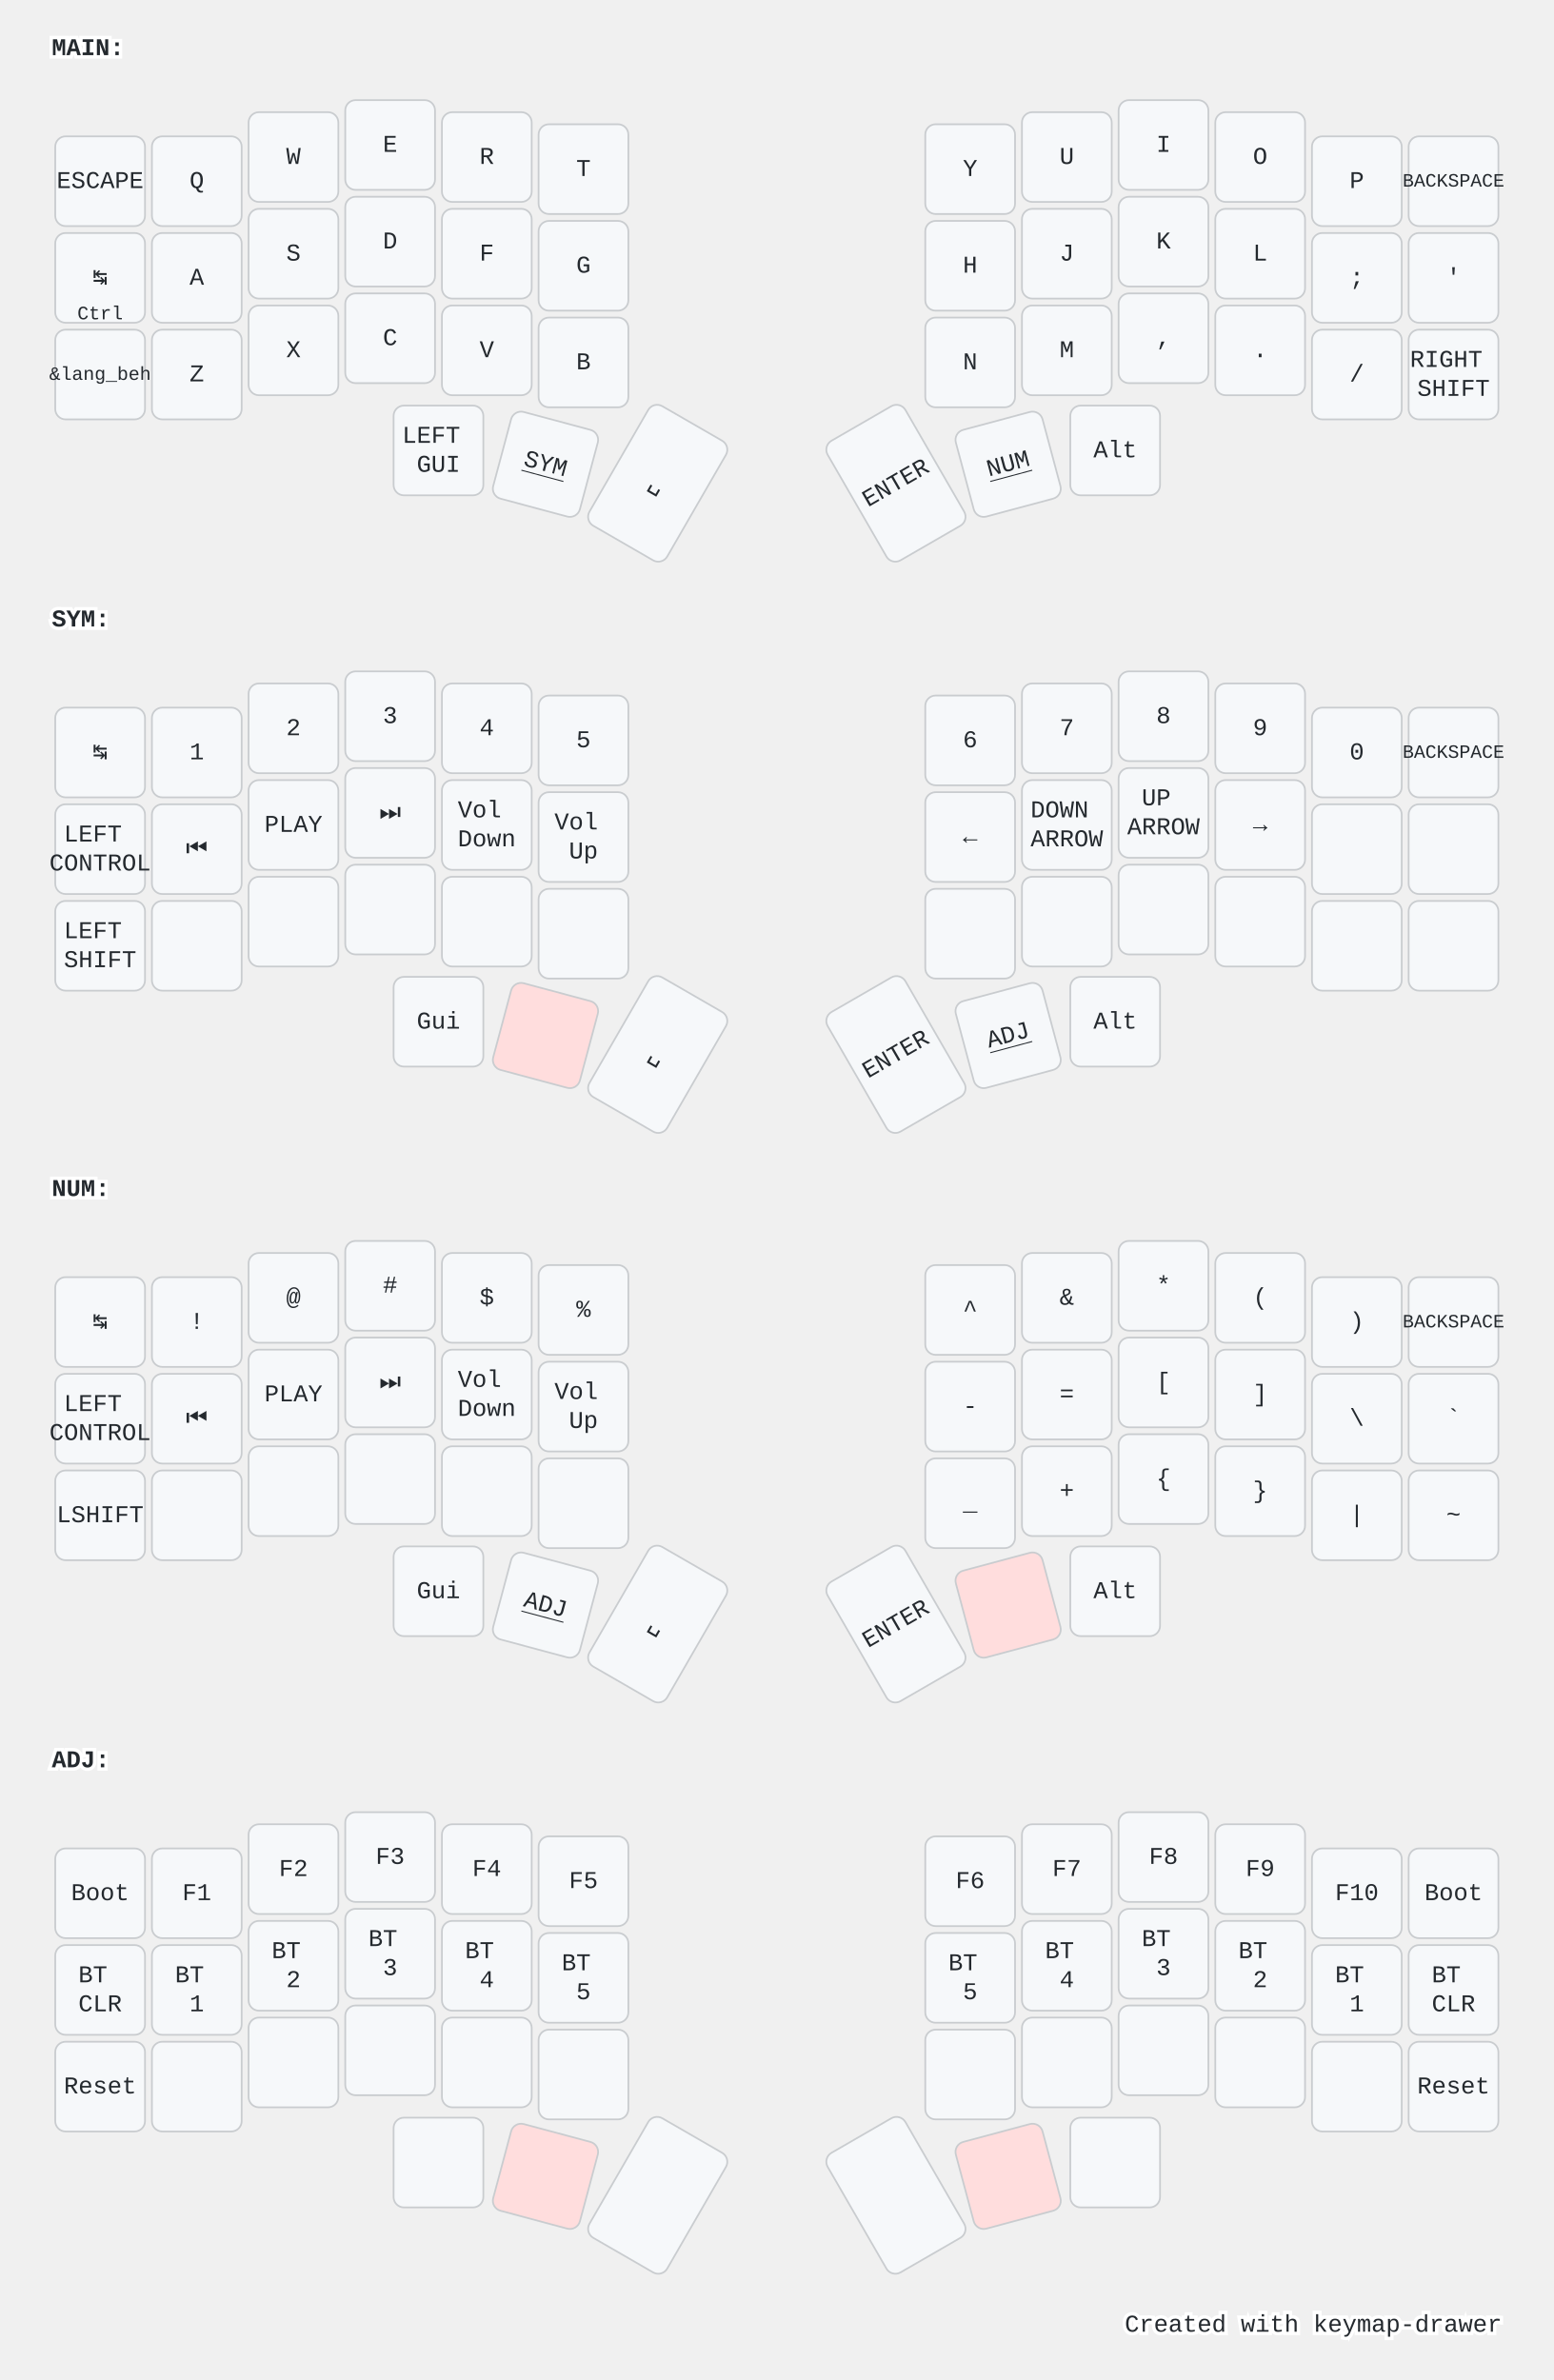
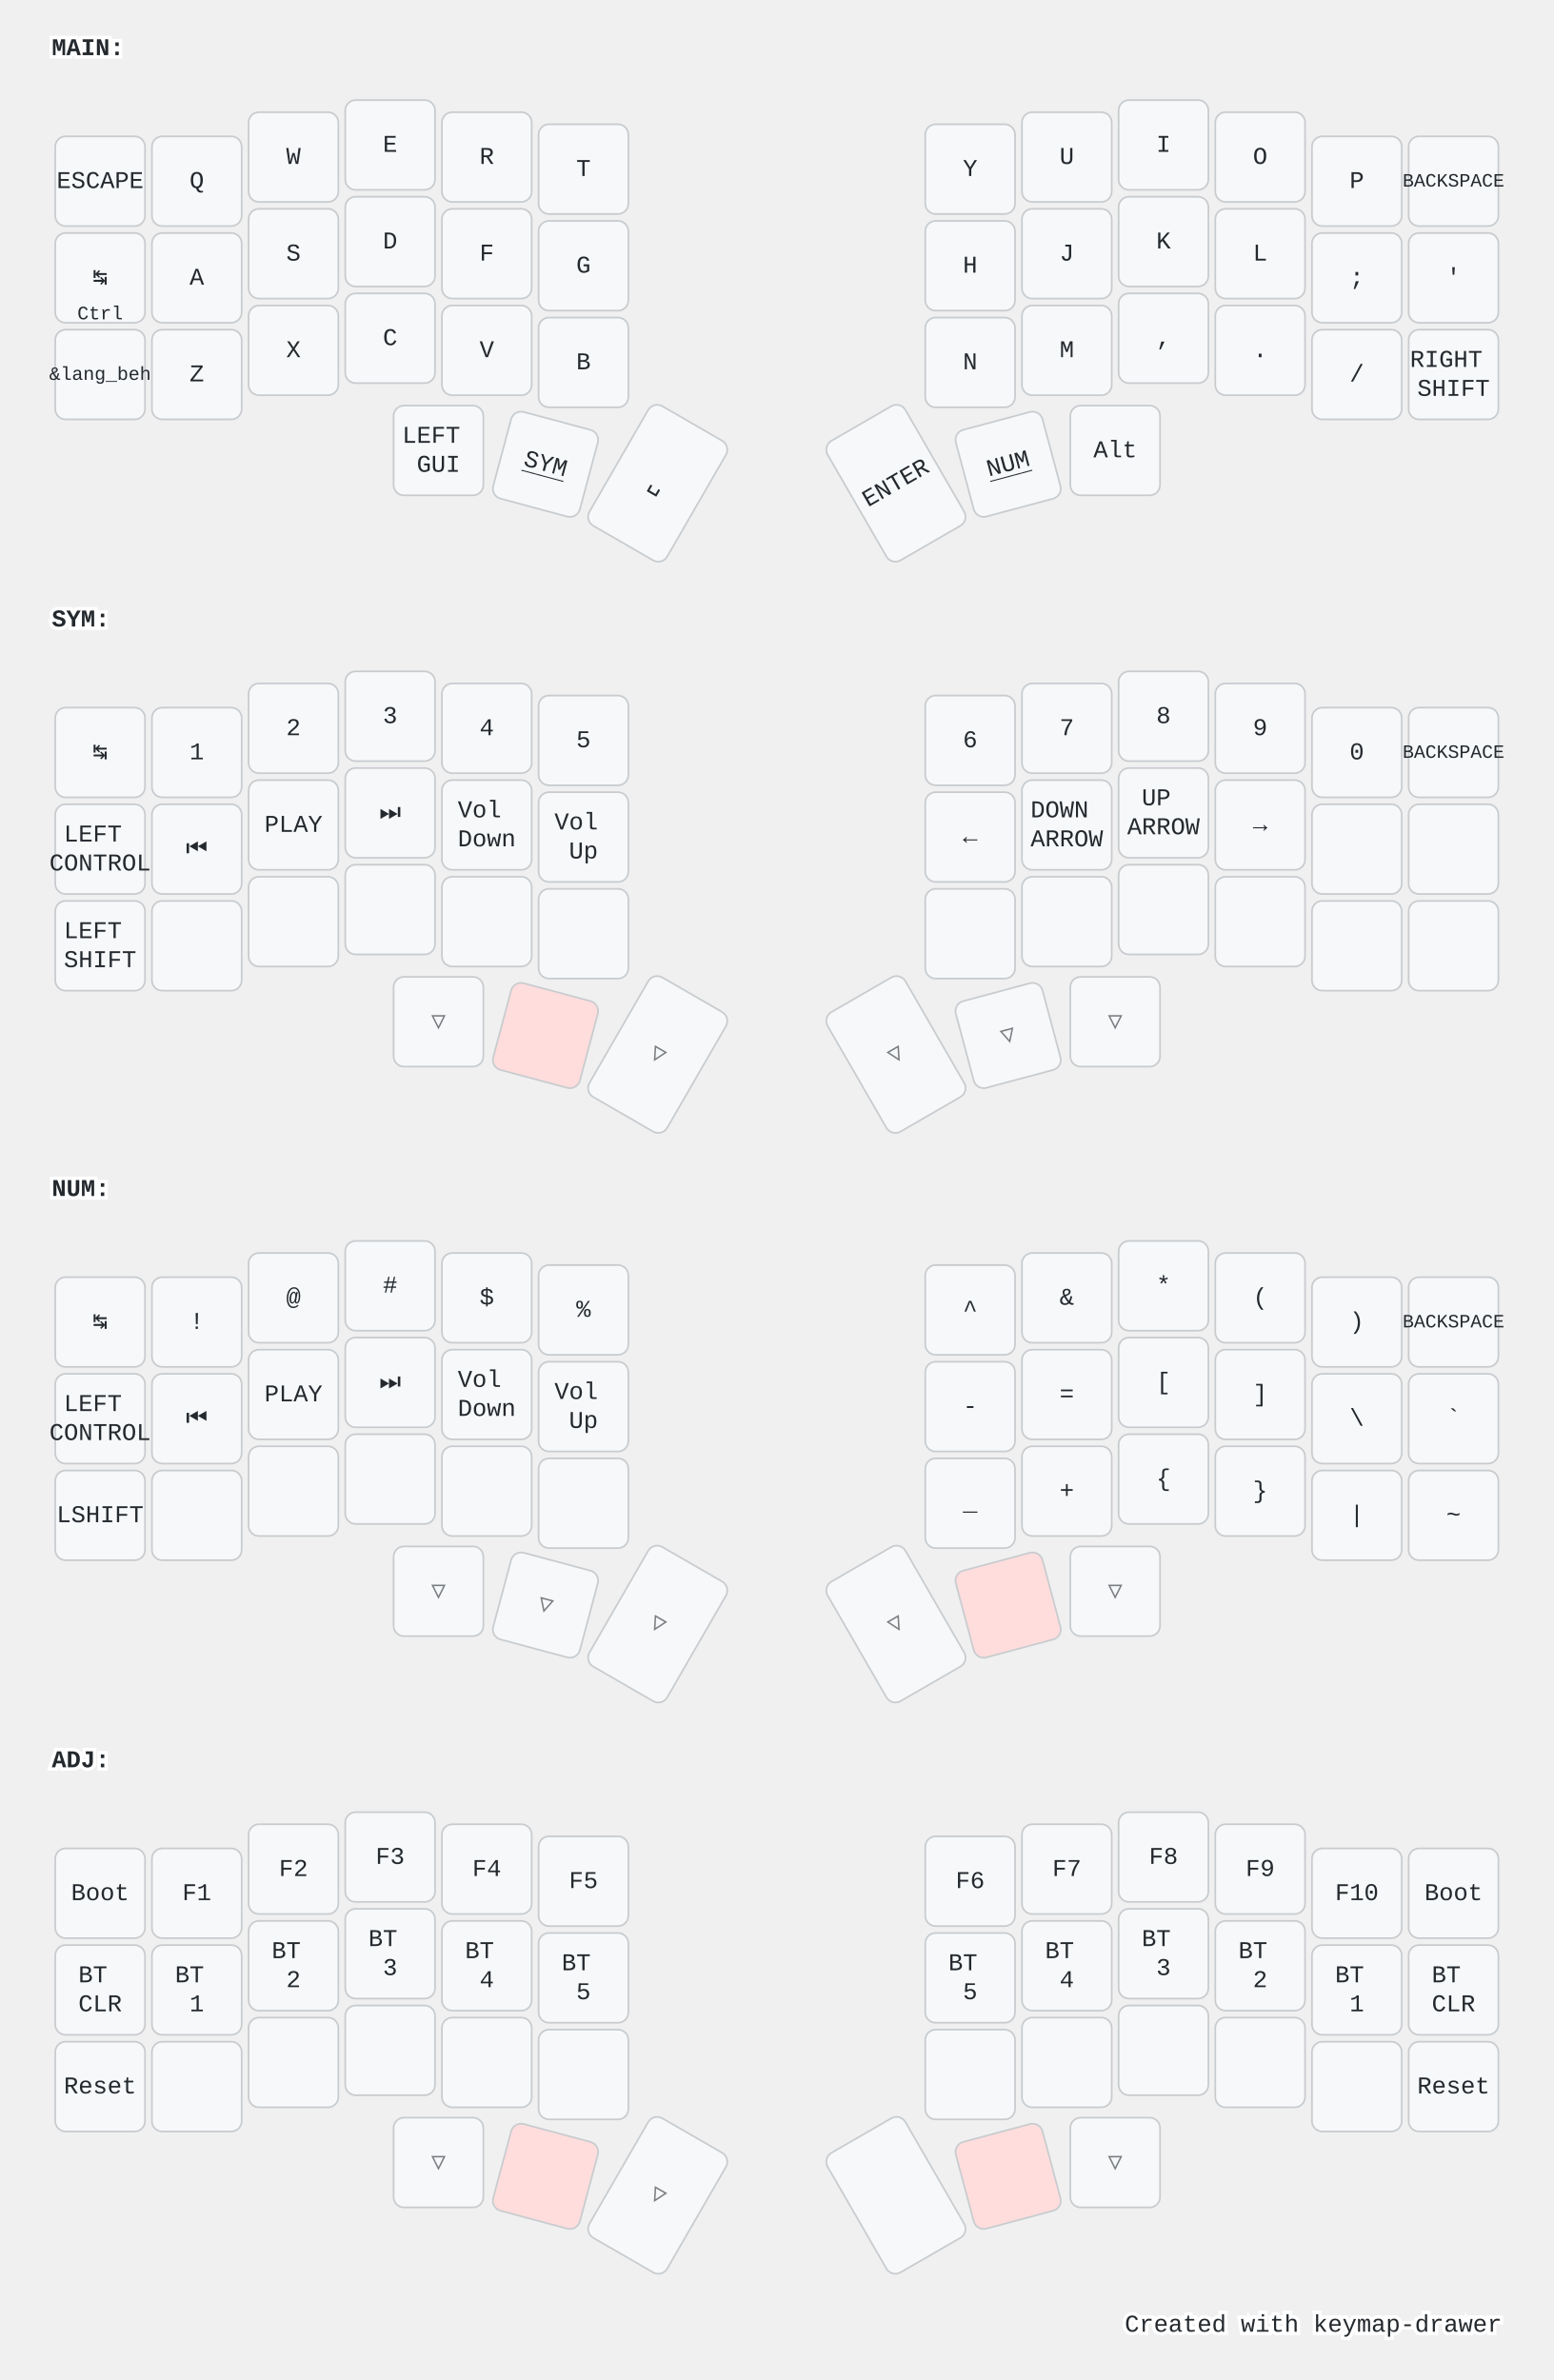
<svg xmlns="http://www.w3.org/2000/svg" width="900" height="1379" viewBox="0 0 900 1379" class="keymap">
  <style>/* inherit to force styles through use tags */
svg path {
    fill: inherit;
}

/* font and background color specifications */
svg.keymap {
    font-family: SFMono-Regular,Consolas,Liberation Mono,Menlo,monospace;
    font-size: 14px;
    font-kerning: normal;
    text-rendering: optimizeLegibility;
    fill: #24292e;
}

/* default key styling */
rect.key {
    fill: #f6f8fa;
}

rect.key, rect.combo {
    stroke: #c9cccf;
    stroke-width: 1;
}

/* default key side styling, only used is draw_key_sides is set */
rect.side {
    filter: brightness(90%);
}

/* color accent for combo boxes */
rect.combo, rect.combo-separate {
    fill: #cdf;
}

/* color accent for held keys */
rect.held, rect.combo.held {
    fill: #fdd;
}

/* color accent for ghost (optional) keys */
rect.ghost, rect.combo.ghost {
    stroke-dasharray: 4, 4;
    stroke-width: 2;
}

text {
    text-anchor: middle;
    dominant-baseline: middle;
}

/* styling for layer labels */
text.label {
    font-weight: bold;
    text-anchor: start;
    stroke: white;
    stroke-width: 4;
    paint-order: stroke;
}

/* styling for optional footer */
text.footer {
    text-anchor: end;
    dominant-baseline: auto;
    stroke: white;
    stroke-width: 4;
    paint-order: stroke;
}

/* styling for combo tap, and key non-tap label text */
text.combo, text.hold, text.shifted, text.left, text.right {
    font-size: 11px;
}

text.hold {
    text-anchor: middle;
    dominant-baseline: auto;
}

text.shifted {
    text-anchor: middle;
    dominant-baseline: hanging;
}

text.left {
    text-anchor: start;
}

text.right {
    text-anchor: end;
}

text.layer-activator {
    text-decoration: underline;
}

/* styling for hold/shifted label text in combo box */
text.combo.hold, text.combo.shifted, text.combo.left, text.combo.right {
    font-size: 8px;
}

/* lighter symbol for transparent keys */
text.trans {
    fill: #7b7e81;
}

/* styling for combo dendrons */
path.combo {
    stroke-width: 1;
    stroke: gray;
    fill: none;
}

/* Start Tabler Icons Cleanup */
/* cannot use height/width with glyphs */
.icon-tabler &gt; path {
    fill: inherit;
    stroke: inherit;
    stroke-width: 2;
}
/* hide tabler's default box */
.icon-tabler &gt; path[stroke="none"][fill="none"] {
    visibility: hidden;
}
/* End Tabler Icons Cleanup */

@media (prefers-color-scheme: dark) {
svg.keymap { fill: #d1d6db; }
rect.key { fill: #3f4750; }
rect.key, rect.combo { stroke: #60666c; }
rect.combo, rect.combo-separate { fill: #1f3d7a; }
rect.held, rect.combo.held { fill: #854747; }
text.label, text.footer { stroke: black; }
text.trans { fill: #7e8184; }
path.combo { stroke: #7f7f7f; }

}</style>
  <g transform="translate(30, 0)" class="layer-MAIN">
    <text x="0" y="28" class="label" id="MAIN">MAIN:</text>
    <g transform="translate(0, 56)">
      <g transform="translate(28, 49)" class="key keypos-0">
        <rect rx="6" ry="6" x="-26" y="-26" width="52" height="52" class="key" />
        <text x="0" y="0" class="key tap">ESCAPE</text>
      </g>
      <g transform="translate(84, 49)" class="key keypos-1">
        <rect rx="6" ry="6" x="-26" y="-26" width="52" height="52" class="key" />
        <text x="0" y="0" class="key tap">Q</text>
      </g>
      <g transform="translate(140, 35)" class="key keypos-2">
        <rect rx="6" ry="6" x="-26" y="-26" width="52" height="52" class="key" />
        <text x="0" y="0" class="key tap">W</text>
      </g>
      <g transform="translate(196, 28)" class="key keypos-3">
        <rect rx="6" ry="6" x="-26" y="-26" width="52" height="52" class="key" />
        <text x="0" y="0" class="key tap">E</text>
      </g>
      <g transform="translate(252, 35)" class="key keypos-4">
        <rect rx="6" ry="6" x="-26" y="-26" width="52" height="52" class="key" />
        <text x="0" y="0" class="key tap">R</text>
      </g>
      <g transform="translate(308, 42)" class="key keypos-5">
        <rect rx="6" ry="6" x="-26" y="-26" width="52" height="52" class="key" />
        <text x="0" y="0" class="key tap">T</text>
      </g>
      <g transform="translate(532, 42)" class="key keypos-6">
        <rect rx="6" ry="6" x="-26" y="-26" width="52" height="52" class="key" />
        <text x="0" y="0" class="key tap">Y</text>
      </g>
      <g transform="translate(588, 35)" class="key keypos-7">
        <rect rx="6" ry="6" x="-26" y="-26" width="52" height="52" class="key" />
        <text x="0" y="0" class="key tap">U</text>
      </g>
      <g transform="translate(644, 28)" class="key keypos-8">
        <rect rx="6" ry="6" x="-26" y="-26" width="52" height="52" class="key" />
        <text x="0" y="0" class="key tap">I</text>
      </g>
      <g transform="translate(700, 35)" class="key keypos-9">
        <rect rx="6" ry="6" x="-26" y="-26" width="52" height="52" class="key" />
        <text x="0" y="0" class="key tap">O</text>
      </g>
      <g transform="translate(756, 49)" class="key keypos-10">
        <rect rx="6" ry="6" x="-26" y="-26" width="52" height="52" class="key" />
        <text x="0" y="0" class="key tap">P</text>
      </g>
      <g transform="translate(812, 49)" class="key keypos-11">
        <rect rx="6" ry="6" x="-26" y="-26" width="52" height="52" class="key" />
        <text x="0" y="0" class="key tap">
          <tspan style="font-size: 78%">BACKSPACE</tspan>
        </text>
      </g>
      <g transform="translate(28, 105)" class="key keypos-12">
        <rect rx="6" ry="6" x="-26" y="-26" width="52" height="52" class="key" />
        <text x="0" y="0" class="key tap">↹</text>
        <text x="0" y="24" class="key hold">Ctrl</text>
      </g>
      <g transform="translate(84, 105)" class="key keypos-13">
        <rect rx="6" ry="6" x="-26" y="-26" width="52" height="52" class="key" />
        <text x="0" y="0" class="key tap">A</text>
      </g>
      <g transform="translate(140, 91)" class="key keypos-14">
        <rect rx="6" ry="6" x="-26" y="-26" width="52" height="52" class="key" />
        <text x="0" y="0" class="key tap">S</text>
      </g>
      <g transform="translate(196, 84)" class="key keypos-15">
        <rect rx="6" ry="6" x="-26" y="-26" width="52" height="52" class="key" />
        <text x="0" y="0" class="key tap">D</text>
      </g>
      <g transform="translate(252, 91)" class="key keypos-16">
        <rect rx="6" ry="6" x="-26" y="-26" width="52" height="52" class="key" />
        <text x="0" y="0" class="key tap">F</text>
      </g>
      <g transform="translate(308, 98)" class="key keypos-17">
        <rect rx="6" ry="6" x="-26" y="-26" width="52" height="52" class="key" />
        <text x="0" y="0" class="key tap">G</text>
      </g>
      <g transform="translate(532, 98)" class="key keypos-18">
        <rect rx="6" ry="6" x="-26" y="-26" width="52" height="52" class="key" />
        <text x="0" y="0" class="key tap">H</text>
      </g>
      <g transform="translate(588, 91)" class="key keypos-19">
        <rect rx="6" ry="6" x="-26" y="-26" width="52" height="52" class="key" />
        <text x="0" y="0" class="key tap">J</text>
      </g>
      <g transform="translate(644, 84)" class="key keypos-20">
        <rect rx="6" ry="6" x="-26" y="-26" width="52" height="52" class="key" />
        <text x="0" y="0" class="key tap">K</text>
      </g>
      <g transform="translate(700, 91)" class="key keypos-21">
        <rect rx="6" ry="6" x="-26" y="-26" width="52" height="52" class="key" />
        <text x="0" y="0" class="key tap">L</text>
      </g>
      <g transform="translate(756, 105)" class="key keypos-22">
        <rect rx="6" ry="6" x="-26" y="-26" width="52" height="52" class="key" />
        <text x="0" y="0" class="key tap">;</text>
      </g>
      <g transform="translate(812, 105)" class="key keypos-23">
        <rect rx="6" ry="6" x="-26" y="-26" width="52" height="52" class="key" />
        <text x="0" y="0" class="key tap">'</text>
      </g>
      <g transform="translate(28, 161)" class="key keypos-24">
        <rect rx="6" ry="6" x="-26" y="-26" width="52" height="52" class="key" />
        <text x="0" y="0" class="key tap">
          <tspan style="font-size: 78%">&amp;lang_beh</tspan>
        </text>
      </g>
      <g transform="translate(84, 161)" class="key keypos-25">
        <rect rx="6" ry="6" x="-26" y="-26" width="52" height="52" class="key" />
        <text x="0" y="0" class="key tap">Z</text>
      </g>
      <g transform="translate(140, 147)" class="key keypos-26">
        <rect rx="6" ry="6" x="-26" y="-26" width="52" height="52" class="key" />
        <text x="0" y="0" class="key tap">X</text>
      </g>
      <g transform="translate(196, 140)" class="key keypos-27">
        <rect rx="6" ry="6" x="-26" y="-26" width="52" height="52" class="key" />
        <text x="0" y="0" class="key tap">C</text>
      </g>
      <g transform="translate(252, 147)" class="key keypos-28">
        <rect rx="6" ry="6" x="-26" y="-26" width="52" height="52" class="key" />
        <text x="0" y="0" class="key tap">V</text>
      </g>
      <g transform="translate(308, 154)" class="key keypos-29">
        <rect rx="6" ry="6" x="-26" y="-26" width="52" height="52" class="key" />
        <text x="0" y="0" class="key tap">B</text>
      </g>
      <g transform="translate(532, 154)" class="key keypos-30">
        <rect rx="6" ry="6" x="-26" y="-26" width="52" height="52" class="key" />
        <text x="0" y="0" class="key tap">N</text>
      </g>
      <g transform="translate(588, 147)" class="key keypos-31">
        <rect rx="6" ry="6" x="-26" y="-26" width="52" height="52" class="key" />
        <text x="0" y="0" class="key tap">M</text>
      </g>
      <g transform="translate(644, 140)" class="key keypos-32">
        <rect rx="6" ry="6" x="-26" y="-26" width="52" height="52" class="key" />
        <text x="0" y="0" class="key tap">,</text>
      </g>
      <g transform="translate(700, 147)" class="key keypos-33">
        <rect rx="6" ry="6" x="-26" y="-26" width="52" height="52" class="key" />
        <text x="0" y="0" class="key tap">.</text>
      </g>
      <g transform="translate(756, 161)" class="key keypos-34">
        <rect rx="6" ry="6" x="-26" y="-26" width="52" height="52" class="key" />
        <text x="0" y="0" class="key tap">/</text>
      </g>
      <g transform="translate(812, 161)" class="key keypos-35">
        <rect rx="6" ry="6" x="-26" y="-26" width="52" height="52" class="key" />
        <text x="0" y="0" class="key tap">
          <tspan x="0" dy="-0.6em">RIGHT</tspan>
          <tspan x="0" dy="1.2em">SHIFT</tspan>
        </text>
      </g>
      <g transform="translate(224, 205)" class="key keypos-36">
        <rect rx="6" ry="6" x="-26" y="-26" width="52" height="52" class="key" />
        <text x="0" y="0" class="key tap">
          <tspan x="0" dy="-0.6em">LEFT</tspan>
          <tspan x="0" dy="1.2em">GUI</tspan>
        </text>
      </g>
      <g transform="translate(286, 213) rotate(15.0)" class="key keypos-37">
        <rect rx="6" ry="6" x="-26" y="-26" width="52" height="52" class="key" />
        <a href="#SYM">
          <text x="0" y="0" class="key tap layer-activator">SYM</text>
        </a>
      </g>
      <g transform="translate(351, 224) rotate(30.0)" class="key keypos-38">
        <rect rx="6" ry="6" x="-26" y="-40" width="52" height="80" class="key" />
        <text x="0" y="0" class="key tap">␣</text>
      </g>
      <g transform="translate(489, 224) rotate(-30.0)" class="key keypos-39">
        <rect rx="6" ry="6" x="-26" y="-40" width="52" height="80" class="key" />
        <text x="0" y="0" class="key tap">ENTER</text>
      </g>
      <g transform="translate(554, 213) rotate(-15.0)" class="key keypos-40">
        <rect rx="6" ry="6" x="-26" y="-26" width="52" height="52" class="key" />
        <a href="#NUM">
          <text x="0" y="0" class="key tap layer-activator">NUM</text>
        </a>
      </g>
      <g transform="translate(616, 205)" class="key keypos-41">
        <rect rx="6" ry="6" x="-26" y="-26" width="52" height="52" class="key" />
        <text x="0" y="0" class="key tap">Alt</text>
      </g>
    </g>
  </g>
  <g transform="translate(30, 331)" class="layer-SYM">
    <text x="0" y="28" class="label" id="SYM">SYM:</text>
    <g transform="translate(0, 56)">
      <g transform="translate(28, 49)" class="key keypos-0">
        <rect rx="6" ry="6" x="-26" y="-26" width="52" height="52" class="key" />
        <text x="0" y="0" class="key tap">↹</text>
      </g>
      <g transform="translate(84, 49)" class="key keypos-1">
        <rect rx="6" ry="6" x="-26" y="-26" width="52" height="52" class="key" />
        <text x="0" y="0" class="key tap">1</text>
      </g>
      <g transform="translate(140, 35)" class="key keypos-2">
        <rect rx="6" ry="6" x="-26" y="-26" width="52" height="52" class="key" />
        <text x="0" y="0" class="key tap">2</text>
      </g>
      <g transform="translate(196, 28)" class="key keypos-3">
        <rect rx="6" ry="6" x="-26" y="-26" width="52" height="52" class="key" />
        <text x="0" y="0" class="key tap">3</text>
      </g>
      <g transform="translate(252, 35)" class="key keypos-4">
        <rect rx="6" ry="6" x="-26" y="-26" width="52" height="52" class="key" />
        <text x="0" y="0" class="key tap">4</text>
      </g>
      <g transform="translate(308, 42)" class="key keypos-5">
        <rect rx="6" ry="6" x="-26" y="-26" width="52" height="52" class="key" />
        <text x="0" y="0" class="key tap">5</text>
      </g>
      <g transform="translate(532, 42)" class="key keypos-6">
        <rect rx="6" ry="6" x="-26" y="-26" width="52" height="52" class="key" />
        <text x="0" y="0" class="key tap">6</text>
      </g>
      <g transform="translate(588, 35)" class="key keypos-7">
        <rect rx="6" ry="6" x="-26" y="-26" width="52" height="52" class="key" />
        <text x="0" y="0" class="key tap">7</text>
      </g>
      <g transform="translate(644, 28)" class="key keypos-8">
        <rect rx="6" ry="6" x="-26" y="-26" width="52" height="52" class="key" />
        <text x="0" y="0" class="key tap">8</text>
      </g>
      <g transform="translate(700, 35)" class="key keypos-9">
        <rect rx="6" ry="6" x="-26" y="-26" width="52" height="52" class="key" />
        <text x="0" y="0" class="key tap">9</text>
      </g>
      <g transform="translate(756, 49)" class="key keypos-10">
        <rect rx="6" ry="6" x="-26" y="-26" width="52" height="52" class="key" />
        <text x="0" y="0" class="key tap">0</text>
      </g>
      <g transform="translate(812, 49)" class="key keypos-11">
        <rect rx="6" ry="6" x="-26" y="-26" width="52" height="52" class="key" />
        <text x="0" y="0" class="key tap">
          <tspan style="font-size: 78%">BACKSPACE</tspan>
        </text>
      </g>
      <g transform="translate(28, 105)" class="key keypos-12">
        <rect rx="6" ry="6" x="-26" y="-26" width="52" height="52" class="key" />
        <text x="0" y="0" class="key tap">
          <tspan x="0" dy="-0.6em">LEFT</tspan>
          <tspan x="0" dy="1.2em">CONTROL</tspan>
        </text>
      </g>
      <g transform="translate(84, 105)" class="key keypos-13">
        <rect rx="6" ry="6" x="-26" y="-26" width="52" height="52" class="key" />
        <text x="0" y="0" class="key tap">⏮️</text>
      </g>
      <g transform="translate(140, 91)" class="key keypos-14">
        <rect rx="6" ry="6" x="-26" y="-26" width="52" height="52" class="key" />
        <text x="0" y="0" class="key tap">PLAY</text>
      </g>
      <g transform="translate(196, 84)" class="key keypos-15">
        <rect rx="6" ry="6" x="-26" y="-26" width="52" height="52" class="key" />
        <text x="0" y="0" class="key tap">⏭️</text>
      </g>
      <g transform="translate(252, 91)" class="key keypos-16">
        <rect rx="6" ry="6" x="-26" y="-26" width="52" height="52" class="key" />
        <text x="0" y="0" class="key tap">
          <tspan x="0" dy="-0.6em">Vol</tspan>
          <tspan x="0" dy="1.2em">Down</tspan>
        </text>
      </g>
      <g transform="translate(308, 98)" class="key keypos-17">
        <rect rx="6" ry="6" x="-26" y="-26" width="52" height="52" class="key" />
        <text x="0" y="0" class="key tap">
          <tspan x="0" dy="-0.6em">Vol</tspan>
          <tspan x="0" dy="1.2em">Up</tspan>
        </text>
      </g>
      <g transform="translate(532, 98)" class="key keypos-18">
        <rect rx="6" ry="6" x="-26" y="-26" width="52" height="52" class="key" />
        <text x="0" y="0" class="key tap">←</text>
      </g>
      <g transform="translate(588, 91)" class="key keypos-19">
        <rect rx="6" ry="6" x="-26" y="-26" width="52" height="52" class="key" />
        <text x="0" y="0" class="key tap">
          <tspan x="0" dy="-0.6em">DOWN</tspan>
          <tspan x="0" dy="1.2em">ARROW</tspan>
        </text>
      </g>
      <g transform="translate(644, 84)" class="key keypos-20">
        <rect rx="6" ry="6" x="-26" y="-26" width="52" height="52" class="key" />
        <text x="0" y="0" class="key tap">
          <tspan x="0" dy="-0.6em">UP</tspan>
          <tspan x="0" dy="1.2em">ARROW</tspan>
        </text>
      </g>
      <g transform="translate(700, 91)" class="key keypos-21">
        <rect rx="6" ry="6" x="-26" y="-26" width="52" height="52" class="key" />
        <text x="0" y="0" class="key tap">→</text>
      </g>
      <g transform="translate(756, 105)" class="key keypos-22">
        <rect rx="6" ry="6" x="-26" y="-26" width="52" height="52" class="key" />
      </g>
      <g transform="translate(812, 105)" class="key keypos-23">
        <rect rx="6" ry="6" x="-26" y="-26" width="52" height="52" class="key" />
      </g>
      <g transform="translate(28, 161)" class="key keypos-24">
        <rect rx="6" ry="6" x="-26" y="-26" width="52" height="52" class="key" />
        <text x="0" y="0" class="key tap">
          <tspan x="0" dy="-0.6em">LEFT</tspan>
          <tspan x="0" dy="1.2em">SHIFT</tspan>
        </text>
      </g>
      <g transform="translate(84, 161)" class="key keypos-25">
        <rect rx="6" ry="6" x="-26" y="-26" width="52" height="52" class="key" />
      </g>
      <g transform="translate(140, 147)" class="key keypos-26">
        <rect rx="6" ry="6" x="-26" y="-26" width="52" height="52" class="key" />
      </g>
      <g transform="translate(196, 140)" class="key keypos-27">
        <rect rx="6" ry="6" x="-26" y="-26" width="52" height="52" class="key" />
      </g>
      <g transform="translate(252, 147)" class="key keypos-28">
        <rect rx="6" ry="6" x="-26" y="-26" width="52" height="52" class="key" />
      </g>
      <g transform="translate(308, 154)" class="key keypos-29">
        <rect rx="6" ry="6" x="-26" y="-26" width="52" height="52" class="key" />
      </g>
      <g transform="translate(532, 154)" class="key keypos-30">
        <rect rx="6" ry="6" x="-26" y="-26" width="52" height="52" class="key" />
      </g>
      <g transform="translate(588, 147)" class="key keypos-31">
        <rect rx="6" ry="6" x="-26" y="-26" width="52" height="52" class="key" />
      </g>
      <g transform="translate(644, 140)" class="key keypos-32">
        <rect rx="6" ry="6" x="-26" y="-26" width="52" height="52" class="key" />
      </g>
      <g transform="translate(700, 147)" class="key keypos-33">
        <rect rx="6" ry="6" x="-26" y="-26" width="52" height="52" class="key" />
      </g>
      <g transform="translate(756, 161)" class="key keypos-34">
        <rect rx="6" ry="6" x="-26" y="-26" width="52" height="52" class="key" />
      </g>
      <g transform="translate(812, 161)" class="key keypos-35">
        <rect rx="6" ry="6" x="-26" y="-26" width="52" height="52" class="key" />
      </g>
-       <g transform="translate(224, 205)" class="key keypos-36">
-         <rect rx="6" ry="6" x="-26" y="-26" width="52" height="52" class="key" />
-         <text x="0" y="0" class="key tap">Gui</text>
+       <g transform="translate(224, 205)" class="key trans keypos-36">
+         <rect rx="6" ry="6" x="-26" y="-26" width="52" height="52" class="key trans" />
+         <text x="0" y="0" class="key trans tap">▽</text>
      </g>
      <g transform="translate(286, 213) rotate(15.0)" class="key held keypos-37">
        <rect rx="6" ry="6" x="-26" y="-26" width="52" height="52" class="key held" />
      </g>
-       <g transform="translate(351, 224) rotate(30.0)" class="key keypos-38">
-         <rect rx="6" ry="6" x="-26" y="-40" width="52" height="80" class="key" />
-         <text x="0" y="0" class="key tap">␣</text>
-       </g>
-       <g transform="translate(489, 224) rotate(-30.0)" class="key keypos-39">
-         <rect rx="6" ry="6" x="-26" y="-40" width="52" height="80" class="key" />
-         <text x="0" y="0" class="key tap">ENTER</text>
-       </g>
-       <g transform="translate(554, 213) rotate(-15.0)" class="key keypos-40">
-         <rect rx="6" ry="6" x="-26" y="-26" width="52" height="52" class="key" />
-         <a href="#ADJ">
-           <text x="0" y="0" class="key tap layer-activator">ADJ</text>
-         </a>
-       </g>
-       <g transform="translate(616, 205)" class="key keypos-41">
-         <rect rx="6" ry="6" x="-26" y="-26" width="52" height="52" class="key" />
-         <text x="0" y="0" class="key tap">Alt</text>
+       <g transform="translate(351, 224) rotate(30.0)" class="key trans keypos-38">
+         <rect rx="6" ry="6" x="-26" y="-40" width="52" height="80" class="key trans" />
+         <text x="0" y="0" class="key trans tap">▽</text>
+       </g>
+       <g transform="translate(489, 224) rotate(-30.0)" class="key trans keypos-39">
+         <rect rx="6" ry="6" x="-26" y="-40" width="52" height="80" class="key trans" />
+         <text x="0" y="0" class="key trans tap">▽</text>
+       </g>
+       <g transform="translate(554, 213) rotate(-15.0)" class="key trans keypos-40">
+         <rect rx="6" ry="6" x="-26" y="-26" width="52" height="52" class="key trans" />
+         <text x="0" y="0" class="key trans tap">▽</text>
+       </g>
+       <g transform="translate(616, 205)" class="key trans keypos-41">
+         <rect rx="6" ry="6" x="-26" y="-26" width="52" height="52" class="key trans" />
+         <text x="0" y="0" class="key trans tap">▽</text>
      </g>
    </g>
  </g>
  <g transform="translate(30, 661)" class="layer-NUM">
    <text x="0" y="28" class="label" id="NUM">NUM:</text>
    <g transform="translate(0, 56)">
      <g transform="translate(28, 49)" class="key keypos-0">
        <rect rx="6" ry="6" x="-26" y="-26" width="52" height="52" class="key" />
        <text x="0" y="0" class="key tap">↹</text>
      </g>
      <g transform="translate(84, 49)" class="key keypos-1">
        <rect rx="6" ry="6" x="-26" y="-26" width="52" height="52" class="key" />
        <text x="0" y="0" class="key tap">!</text>
      </g>
      <g transform="translate(140, 35)" class="key keypos-2">
        <rect rx="6" ry="6" x="-26" y="-26" width="52" height="52" class="key" />
        <text x="0" y="0" class="key tap">@</text>
      </g>
      <g transform="translate(196, 28)" class="key keypos-3">
        <rect rx="6" ry="6" x="-26" y="-26" width="52" height="52" class="key" />
        <text x="0" y="0" class="key tap">#</text>
      </g>
      <g transform="translate(252, 35)" class="key keypos-4">
        <rect rx="6" ry="6" x="-26" y="-26" width="52" height="52" class="key" />
        <text x="0" y="0" class="key tap">$</text>
      </g>
      <g transform="translate(308, 42)" class="key keypos-5">
        <rect rx="6" ry="6" x="-26" y="-26" width="52" height="52" class="key" />
        <text x="0" y="0" class="key tap">%</text>
      </g>
      <g transform="translate(532, 42)" class="key keypos-6">
        <rect rx="6" ry="6" x="-26" y="-26" width="52" height="52" class="key" />
        <text x="0" y="0" class="key tap">^</text>
      </g>
      <g transform="translate(588, 35)" class="key keypos-7">
        <rect rx="6" ry="6" x="-26" y="-26" width="52" height="52" class="key" />
        <text x="0" y="0" class="key tap">&amp;</text>
      </g>
      <g transform="translate(644, 28)" class="key keypos-8">
        <rect rx="6" ry="6" x="-26" y="-26" width="52" height="52" class="key" />
        <text x="0" y="0" class="key tap">*</text>
      </g>
      <g transform="translate(700, 35)" class="key keypos-9">
        <rect rx="6" ry="6" x="-26" y="-26" width="52" height="52" class="key" />
        <text x="0" y="0" class="key tap">(</text>
      </g>
      <g transform="translate(756, 49)" class="key keypos-10">
        <rect rx="6" ry="6" x="-26" y="-26" width="52" height="52" class="key" />
        <text x="0" y="0" class="key tap">)</text>
      </g>
      <g transform="translate(812, 49)" class="key keypos-11">
        <rect rx="6" ry="6" x="-26" y="-26" width="52" height="52" class="key" />
        <text x="0" y="0" class="key tap">
          <tspan style="font-size: 78%">BACKSPACE</tspan>
        </text>
      </g>
      <g transform="translate(28, 105)" class="key keypos-12">
        <rect rx="6" ry="6" x="-26" y="-26" width="52" height="52" class="key" />
        <text x="0" y="0" class="key tap">
          <tspan x="0" dy="-0.6em">LEFT</tspan>
          <tspan x="0" dy="1.2em">CONTROL</tspan>
        </text>
      </g>
      <g transform="translate(84, 105)" class="key keypos-13">
        <rect rx="6" ry="6" x="-26" y="-26" width="52" height="52" class="key" />
        <text x="0" y="0" class="key tap">⏮️</text>
      </g>
      <g transform="translate(140, 91)" class="key keypos-14">
        <rect rx="6" ry="6" x="-26" y="-26" width="52" height="52" class="key" />
        <text x="0" y="0" class="key tap">PLAY</text>
      </g>
      <g transform="translate(196, 84)" class="key keypos-15">
        <rect rx="6" ry="6" x="-26" y="-26" width="52" height="52" class="key" />
        <text x="0" y="0" class="key tap">⏭️</text>
      </g>
      <g transform="translate(252, 91)" class="key keypos-16">
        <rect rx="6" ry="6" x="-26" y="-26" width="52" height="52" class="key" />
        <text x="0" y="0" class="key tap">
          <tspan x="0" dy="-0.6em">Vol</tspan>
          <tspan x="0" dy="1.2em">Down</tspan>
        </text>
      </g>
      <g transform="translate(308, 98)" class="key keypos-17">
        <rect rx="6" ry="6" x="-26" y="-26" width="52" height="52" class="key" />
        <text x="0" y="0" class="key tap">
          <tspan x="0" dy="-0.6em">Vol</tspan>
          <tspan x="0" dy="1.2em">Up</tspan>
        </text>
      </g>
      <g transform="translate(532, 98)" class="key keypos-18">
        <rect rx="6" ry="6" x="-26" y="-26" width="52" height="52" class="key" />
        <text x="0" y="0" class="key tap">-</text>
      </g>
      <g transform="translate(588, 91)" class="key keypos-19">
        <rect rx="6" ry="6" x="-26" y="-26" width="52" height="52" class="key" />
        <text x="0" y="0" class="key tap">=</text>
      </g>
      <g transform="translate(644, 84)" class="key keypos-20">
        <rect rx="6" ry="6" x="-26" y="-26" width="52" height="52" class="key" />
        <text x="0" y="0" class="key tap">[</text>
      </g>
      <g transform="translate(700, 91)" class="key keypos-21">
        <rect rx="6" ry="6" x="-26" y="-26" width="52" height="52" class="key" />
        <text x="0" y="0" class="key tap">]</text>
      </g>
      <g transform="translate(756, 105)" class="key keypos-22">
        <rect rx="6" ry="6" x="-26" y="-26" width="52" height="52" class="key" />
        <text x="0" y="0" class="key tap">\</text>
      </g>
      <g transform="translate(812, 105)" class="key keypos-23">
        <rect rx="6" ry="6" x="-26" y="-26" width="52" height="52" class="key" />
        <text x="0" y="0" class="key tap">`</text>
      </g>
      <g transform="translate(28, 161)" class="key keypos-24">
        <rect rx="6" ry="6" x="-26" y="-26" width="52" height="52" class="key" />
        <text x="0" y="0" class="key tap">LSHIFT</text>
      </g>
      <g transform="translate(84, 161)" class="key keypos-25">
        <rect rx="6" ry="6" x="-26" y="-26" width="52" height="52" class="key" />
      </g>
      <g transform="translate(140, 147)" class="key keypos-26">
        <rect rx="6" ry="6" x="-26" y="-26" width="52" height="52" class="key" />
      </g>
      <g transform="translate(196, 140)" class="key keypos-27">
        <rect rx="6" ry="6" x="-26" y="-26" width="52" height="52" class="key" />
      </g>
      <g transform="translate(252, 147)" class="key keypos-28">
        <rect rx="6" ry="6" x="-26" y="-26" width="52" height="52" class="key" />
      </g>
      <g transform="translate(308, 154)" class="key keypos-29">
        <rect rx="6" ry="6" x="-26" y="-26" width="52" height="52" class="key" />
      </g>
      <g transform="translate(532, 154)" class="key keypos-30">
        <rect rx="6" ry="6" x="-26" y="-26" width="52" height="52" class="key" />
        <text x="0" y="0" class="key tap">_</text>
      </g>
      <g transform="translate(588, 147)" class="key keypos-31">
        <rect rx="6" ry="6" x="-26" y="-26" width="52" height="52" class="key" />
        <text x="0" y="0" class="key tap">+</text>
      </g>
      <g transform="translate(644, 140)" class="key keypos-32">
        <rect rx="6" ry="6" x="-26" y="-26" width="52" height="52" class="key" />
        <text x="0" y="0" class="key tap">{</text>
      </g>
      <g transform="translate(700, 147)" class="key keypos-33">
        <rect rx="6" ry="6" x="-26" y="-26" width="52" height="52" class="key" />
        <text x="0" y="0" class="key tap">}</text>
      </g>
      <g transform="translate(756, 161)" class="key keypos-34">
        <rect rx="6" ry="6" x="-26" y="-26" width="52" height="52" class="key" />
        <text x="0" y="0" class="key tap">|</text>
      </g>
      <g transform="translate(812, 161)" class="key keypos-35">
        <rect rx="6" ry="6" x="-26" y="-26" width="52" height="52" class="key" />
        <text x="0" y="0" class="key tap">~</text>
      </g>
-       <g transform="translate(224, 205)" class="key keypos-36">
-         <rect rx="6" ry="6" x="-26" y="-26" width="52" height="52" class="key" />
-         <text x="0" y="0" class="key tap">Gui</text>
-       </g>
-       <g transform="translate(286, 213) rotate(15.0)" class="key keypos-37">
-         <rect rx="6" ry="6" x="-26" y="-26" width="52" height="52" class="key" />
-         <a href="#ADJ">
-           <text x="0" y="0" class="key tap layer-activator">ADJ</text>
-         </a>
-       </g>
-       <g transform="translate(351, 224) rotate(30.0)" class="key keypos-38">
-         <rect rx="6" ry="6" x="-26" y="-40" width="52" height="80" class="key" />
-         <text x="0" y="0" class="key tap">␣</text>
-       </g>
-       <g transform="translate(489, 224) rotate(-30.0)" class="key keypos-39">
-         <rect rx="6" ry="6" x="-26" y="-40" width="52" height="80" class="key" />
-         <text x="0" y="0" class="key tap">ENTER</text>
+       <g transform="translate(224, 205)" class="key trans keypos-36">
+         <rect rx="6" ry="6" x="-26" y="-26" width="52" height="52" class="key trans" />
+         <text x="0" y="0" class="key trans tap">▽</text>
+       </g>
+       <g transform="translate(286, 213) rotate(15.0)" class="key trans keypos-37">
+         <rect rx="6" ry="6" x="-26" y="-26" width="52" height="52" class="key trans" />
+         <text x="0" y="0" class="key trans tap">▽</text>
+       </g>
+       <g transform="translate(351, 224) rotate(30.0)" class="key trans keypos-38">
+         <rect rx="6" ry="6" x="-26" y="-40" width="52" height="80" class="key trans" />
+         <text x="0" y="0" class="key trans tap">▽</text>
+       </g>
+       <g transform="translate(489, 224) rotate(-30.0)" class="key trans keypos-39">
+         <rect rx="6" ry="6" x="-26" y="-40" width="52" height="80" class="key trans" />
+         <text x="0" y="0" class="key trans tap">▽</text>
      </g>
      <g transform="translate(554, 213) rotate(-15.0)" class="key held keypos-40">
        <rect rx="6" ry="6" x="-26" y="-26" width="52" height="52" class="key held" />
      </g>
-       <g transform="translate(616, 205)" class="key keypos-41">
-         <rect rx="6" ry="6" x="-26" y="-26" width="52" height="52" class="key" />
-         <text x="0" y="0" class="key tap">Alt</text>
+       <g transform="translate(616, 205)" class="key trans keypos-41">
+         <rect rx="6" ry="6" x="-26" y="-26" width="52" height="52" class="key trans" />
+         <text x="0" y="0" class="key trans tap">▽</text>
      </g>
    </g>
  </g>
  <g transform="translate(30, 992)" class="layer-ADJ">
    <text x="0" y="28" class="label" id="ADJ">ADJ:</text>
    <g transform="translate(0, 56)">
      <g transform="translate(28, 49)" class="key keypos-0">
        <rect rx="6" ry="6" x="-26" y="-26" width="52" height="52" class="key" />
        <text x="0" y="0" class="key tap">Boot</text>
      </g>
      <g transform="translate(84, 49)" class="key keypos-1">
        <rect rx="6" ry="6" x="-26" y="-26" width="52" height="52" class="key" />
        <text x="0" y="0" class="key tap">F1</text>
      </g>
      <g transform="translate(140, 35)" class="key keypos-2">
        <rect rx="6" ry="6" x="-26" y="-26" width="52" height="52" class="key" />
        <text x="0" y="0" class="key tap">F2</text>
      </g>
      <g transform="translate(196, 28)" class="key keypos-3">
        <rect rx="6" ry="6" x="-26" y="-26" width="52" height="52" class="key" />
        <text x="0" y="0" class="key tap">F3</text>
      </g>
      <g transform="translate(252, 35)" class="key keypos-4">
        <rect rx="6" ry="6" x="-26" y="-26" width="52" height="52" class="key" />
        <text x="0" y="0" class="key tap">F4</text>
      </g>
      <g transform="translate(308, 42)" class="key keypos-5">
        <rect rx="6" ry="6" x="-26" y="-26" width="52" height="52" class="key" />
        <text x="0" y="0" class="key tap">F5</text>
      </g>
      <g transform="translate(532, 42)" class="key keypos-6">
        <rect rx="6" ry="6" x="-26" y="-26" width="52" height="52" class="key" />
        <text x="0" y="0" class="key tap">F6</text>
      </g>
      <g transform="translate(588, 35)" class="key keypos-7">
        <rect rx="6" ry="6" x="-26" y="-26" width="52" height="52" class="key" />
        <text x="0" y="0" class="key tap">F7</text>
      </g>
      <g transform="translate(644, 28)" class="key keypos-8">
        <rect rx="6" ry="6" x="-26" y="-26" width="52" height="52" class="key" />
        <text x="0" y="0" class="key tap">F8</text>
      </g>
      <g transform="translate(700, 35)" class="key keypos-9">
        <rect rx="6" ry="6" x="-26" y="-26" width="52" height="52" class="key" />
        <text x="0" y="0" class="key tap">F9</text>
      </g>
      <g transform="translate(756, 49)" class="key keypos-10">
        <rect rx="6" ry="6" x="-26" y="-26" width="52" height="52" class="key" />
        <text x="0" y="0" class="key tap">F10</text>
      </g>
      <g transform="translate(812, 49)" class="key keypos-11">
        <rect rx="6" ry="6" x="-26" y="-26" width="52" height="52" class="key" />
        <text x="0" y="0" class="key tap">Boot</text>
      </g>
      <g transform="translate(28, 105)" class="key keypos-12">
        <rect rx="6" ry="6" x="-26" y="-26" width="52" height="52" class="key" />
        <text x="0" y="0" class="key tap">
          <tspan x="0" dy="-0.6em">BT</tspan>
          <tspan x="0" dy="1.2em">CLR</tspan>
        </text>
      </g>
      <g transform="translate(84, 105)" class="key keypos-13">
        <rect rx="6" ry="6" x="-26" y="-26" width="52" height="52" class="key" />
        <text x="0" y="0" class="key tap">
          <tspan x="0" dy="-0.6em">BT</tspan>
          <tspan x="0" dy="1.2em">1</tspan>
        </text>
      </g>
      <g transform="translate(140, 91)" class="key keypos-14">
        <rect rx="6" ry="6" x="-26" y="-26" width="52" height="52" class="key" />
        <text x="0" y="0" class="key tap">
          <tspan x="0" dy="-0.6em">BT</tspan>
          <tspan x="0" dy="1.2em">2</tspan>
        </text>
      </g>
      <g transform="translate(196, 84)" class="key keypos-15">
        <rect rx="6" ry="6" x="-26" y="-26" width="52" height="52" class="key" />
        <text x="0" y="0" class="key tap">
          <tspan x="0" dy="-0.6em">BT</tspan>
          <tspan x="0" dy="1.2em">3</tspan>
        </text>
      </g>
      <g transform="translate(252, 91)" class="key keypos-16">
        <rect rx="6" ry="6" x="-26" y="-26" width="52" height="52" class="key" />
        <text x="0" y="0" class="key tap">
          <tspan x="0" dy="-0.6em">BT</tspan>
          <tspan x="0" dy="1.2em">4</tspan>
        </text>
      </g>
      <g transform="translate(308, 98)" class="key keypos-17">
        <rect rx="6" ry="6" x="-26" y="-26" width="52" height="52" class="key" />
        <text x="0" y="0" class="key tap">
          <tspan x="0" dy="-0.6em">BT</tspan>
          <tspan x="0" dy="1.2em">5</tspan>
        </text>
      </g>
      <g transform="translate(532, 98)" class="key keypos-18">
        <rect rx="6" ry="6" x="-26" y="-26" width="52" height="52" class="key" />
        <text x="0" y="0" class="key tap">
          <tspan x="0" dy="-0.6em">BT</tspan>
          <tspan x="0" dy="1.2em">5</tspan>
        </text>
      </g>
      <g transform="translate(588, 91)" class="key keypos-19">
        <rect rx="6" ry="6" x="-26" y="-26" width="52" height="52" class="key" />
        <text x="0" y="0" class="key tap">
          <tspan x="0" dy="-0.6em">BT</tspan>
          <tspan x="0" dy="1.2em">4</tspan>
        </text>
      </g>
      <g transform="translate(644, 84)" class="key keypos-20">
        <rect rx="6" ry="6" x="-26" y="-26" width="52" height="52" class="key" />
        <text x="0" y="0" class="key tap">
          <tspan x="0" dy="-0.6em">BT</tspan>
          <tspan x="0" dy="1.2em">3</tspan>
        </text>
      </g>
      <g transform="translate(700, 91)" class="key keypos-21">
        <rect rx="6" ry="6" x="-26" y="-26" width="52" height="52" class="key" />
        <text x="0" y="0" class="key tap">
          <tspan x="0" dy="-0.6em">BT</tspan>
          <tspan x="0" dy="1.2em">2</tspan>
        </text>
      </g>
      <g transform="translate(756, 105)" class="key keypos-22">
        <rect rx="6" ry="6" x="-26" y="-26" width="52" height="52" class="key" />
        <text x="0" y="0" class="key tap">
          <tspan x="0" dy="-0.6em">BT</tspan>
          <tspan x="0" dy="1.2em">1</tspan>
        </text>
      </g>
      <g transform="translate(812, 105)" class="key keypos-23">
        <rect rx="6" ry="6" x="-26" y="-26" width="52" height="52" class="key" />
        <text x="0" y="0" class="key tap">
          <tspan x="0" dy="-0.6em">BT</tspan>
          <tspan x="0" dy="1.2em">CLR</tspan>
        </text>
      </g>
      <g transform="translate(28, 161)" class="key keypos-24">
        <rect rx="6" ry="6" x="-26" y="-26" width="52" height="52" class="key" />
        <text x="0" y="0" class="key tap">Reset</text>
      </g>
      <g transform="translate(84, 161)" class="key keypos-25">
        <rect rx="6" ry="6" x="-26" y="-26" width="52" height="52" class="key" />
      </g>
      <g transform="translate(140, 147)" class="key keypos-26">
        <rect rx="6" ry="6" x="-26" y="-26" width="52" height="52" class="key" />
      </g>
      <g transform="translate(196, 140)" class="key keypos-27">
        <rect rx="6" ry="6" x="-26" y="-26" width="52" height="52" class="key" />
      </g>
      <g transform="translate(252, 147)" class="key keypos-28">
        <rect rx="6" ry="6" x="-26" y="-26" width="52" height="52" class="key" />
      </g>
      <g transform="translate(308, 154)" class="key keypos-29">
        <rect rx="6" ry="6" x="-26" y="-26" width="52" height="52" class="key" />
      </g>
      <g transform="translate(532, 154)" class="key keypos-30">
        <rect rx="6" ry="6" x="-26" y="-26" width="52" height="52" class="key" />
      </g>
      <g transform="translate(588, 147)" class="key keypos-31">
        <rect rx="6" ry="6" x="-26" y="-26" width="52" height="52" class="key" />
      </g>
      <g transform="translate(644, 140)" class="key keypos-32">
        <rect rx="6" ry="6" x="-26" y="-26" width="52" height="52" class="key" />
      </g>
      <g transform="translate(700, 147)" class="key keypos-33">
        <rect rx="6" ry="6" x="-26" y="-26" width="52" height="52" class="key" />
      </g>
      <g transform="translate(756, 161)" class="key keypos-34">
        <rect rx="6" ry="6" x="-26" y="-26" width="52" height="52" class="key" />
      </g>
      <g transform="translate(812, 161)" class="key keypos-35">
        <rect rx="6" ry="6" x="-26" y="-26" width="52" height="52" class="key" />
        <text x="0" y="0" class="key tap">Reset</text>
      </g>
-       <g transform="translate(224, 205)" class="key keypos-36">
-         <rect rx="6" ry="6" x="-26" y="-26" width="52" height="52" class="key" />
+       <g transform="translate(224, 205)" class="key trans keypos-36">
+         <rect rx="6" ry="6" x="-26" y="-26" width="52" height="52" class="key trans" />
+         <text x="0" y="0" class="key trans tap">▽</text>
      </g>
      <g transform="translate(286, 213) rotate(15.0)" class="key held keypos-37">
        <rect rx="6" ry="6" x="-26" y="-26" width="52" height="52" class="key held" />
      </g>
-       <g transform="translate(351, 224) rotate(30.0)" class="key keypos-38">
-         <rect rx="6" ry="6" x="-26" y="-40" width="52" height="80" class="key" />
+       <g transform="translate(351, 224) rotate(30.0)" class="key trans keypos-38">
+         <rect rx="6" ry="6" x="-26" y="-40" width="52" height="80" class="key trans" />
+         <text x="0" y="0" class="key trans tap">▽</text>
      </g>
      <g transform="translate(489, 224) rotate(-30.0)" class="key keypos-39">
        <rect rx="6" ry="6" x="-26" y="-40" width="52" height="80" class="key" />
      </g>
      <g transform="translate(554, 213) rotate(-15.0)" class="key held keypos-40">
        <rect rx="6" ry="6" x="-26" y="-26" width="52" height="52" class="key held" />
      </g>
-       <g transform="translate(616, 205)" class="key keypos-41">
-         <rect rx="6" ry="6" x="-26" y="-26" width="52" height="52" class="key" />
+       <g transform="translate(616, 205)" class="key trans keypos-41">
+         <rect rx="6" ry="6" x="-26" y="-26" width="52" height="52" class="key trans" />
+         <text x="0" y="0" class="key trans tap">▽</text>
      </g>
    </g>
  </g>
  <text x="870.0" y="1351.0" class="footer">Created with <a href="https://github.com/caksoylar/keymap-drawer">keymap-drawer</a>
  </text>
</svg>
